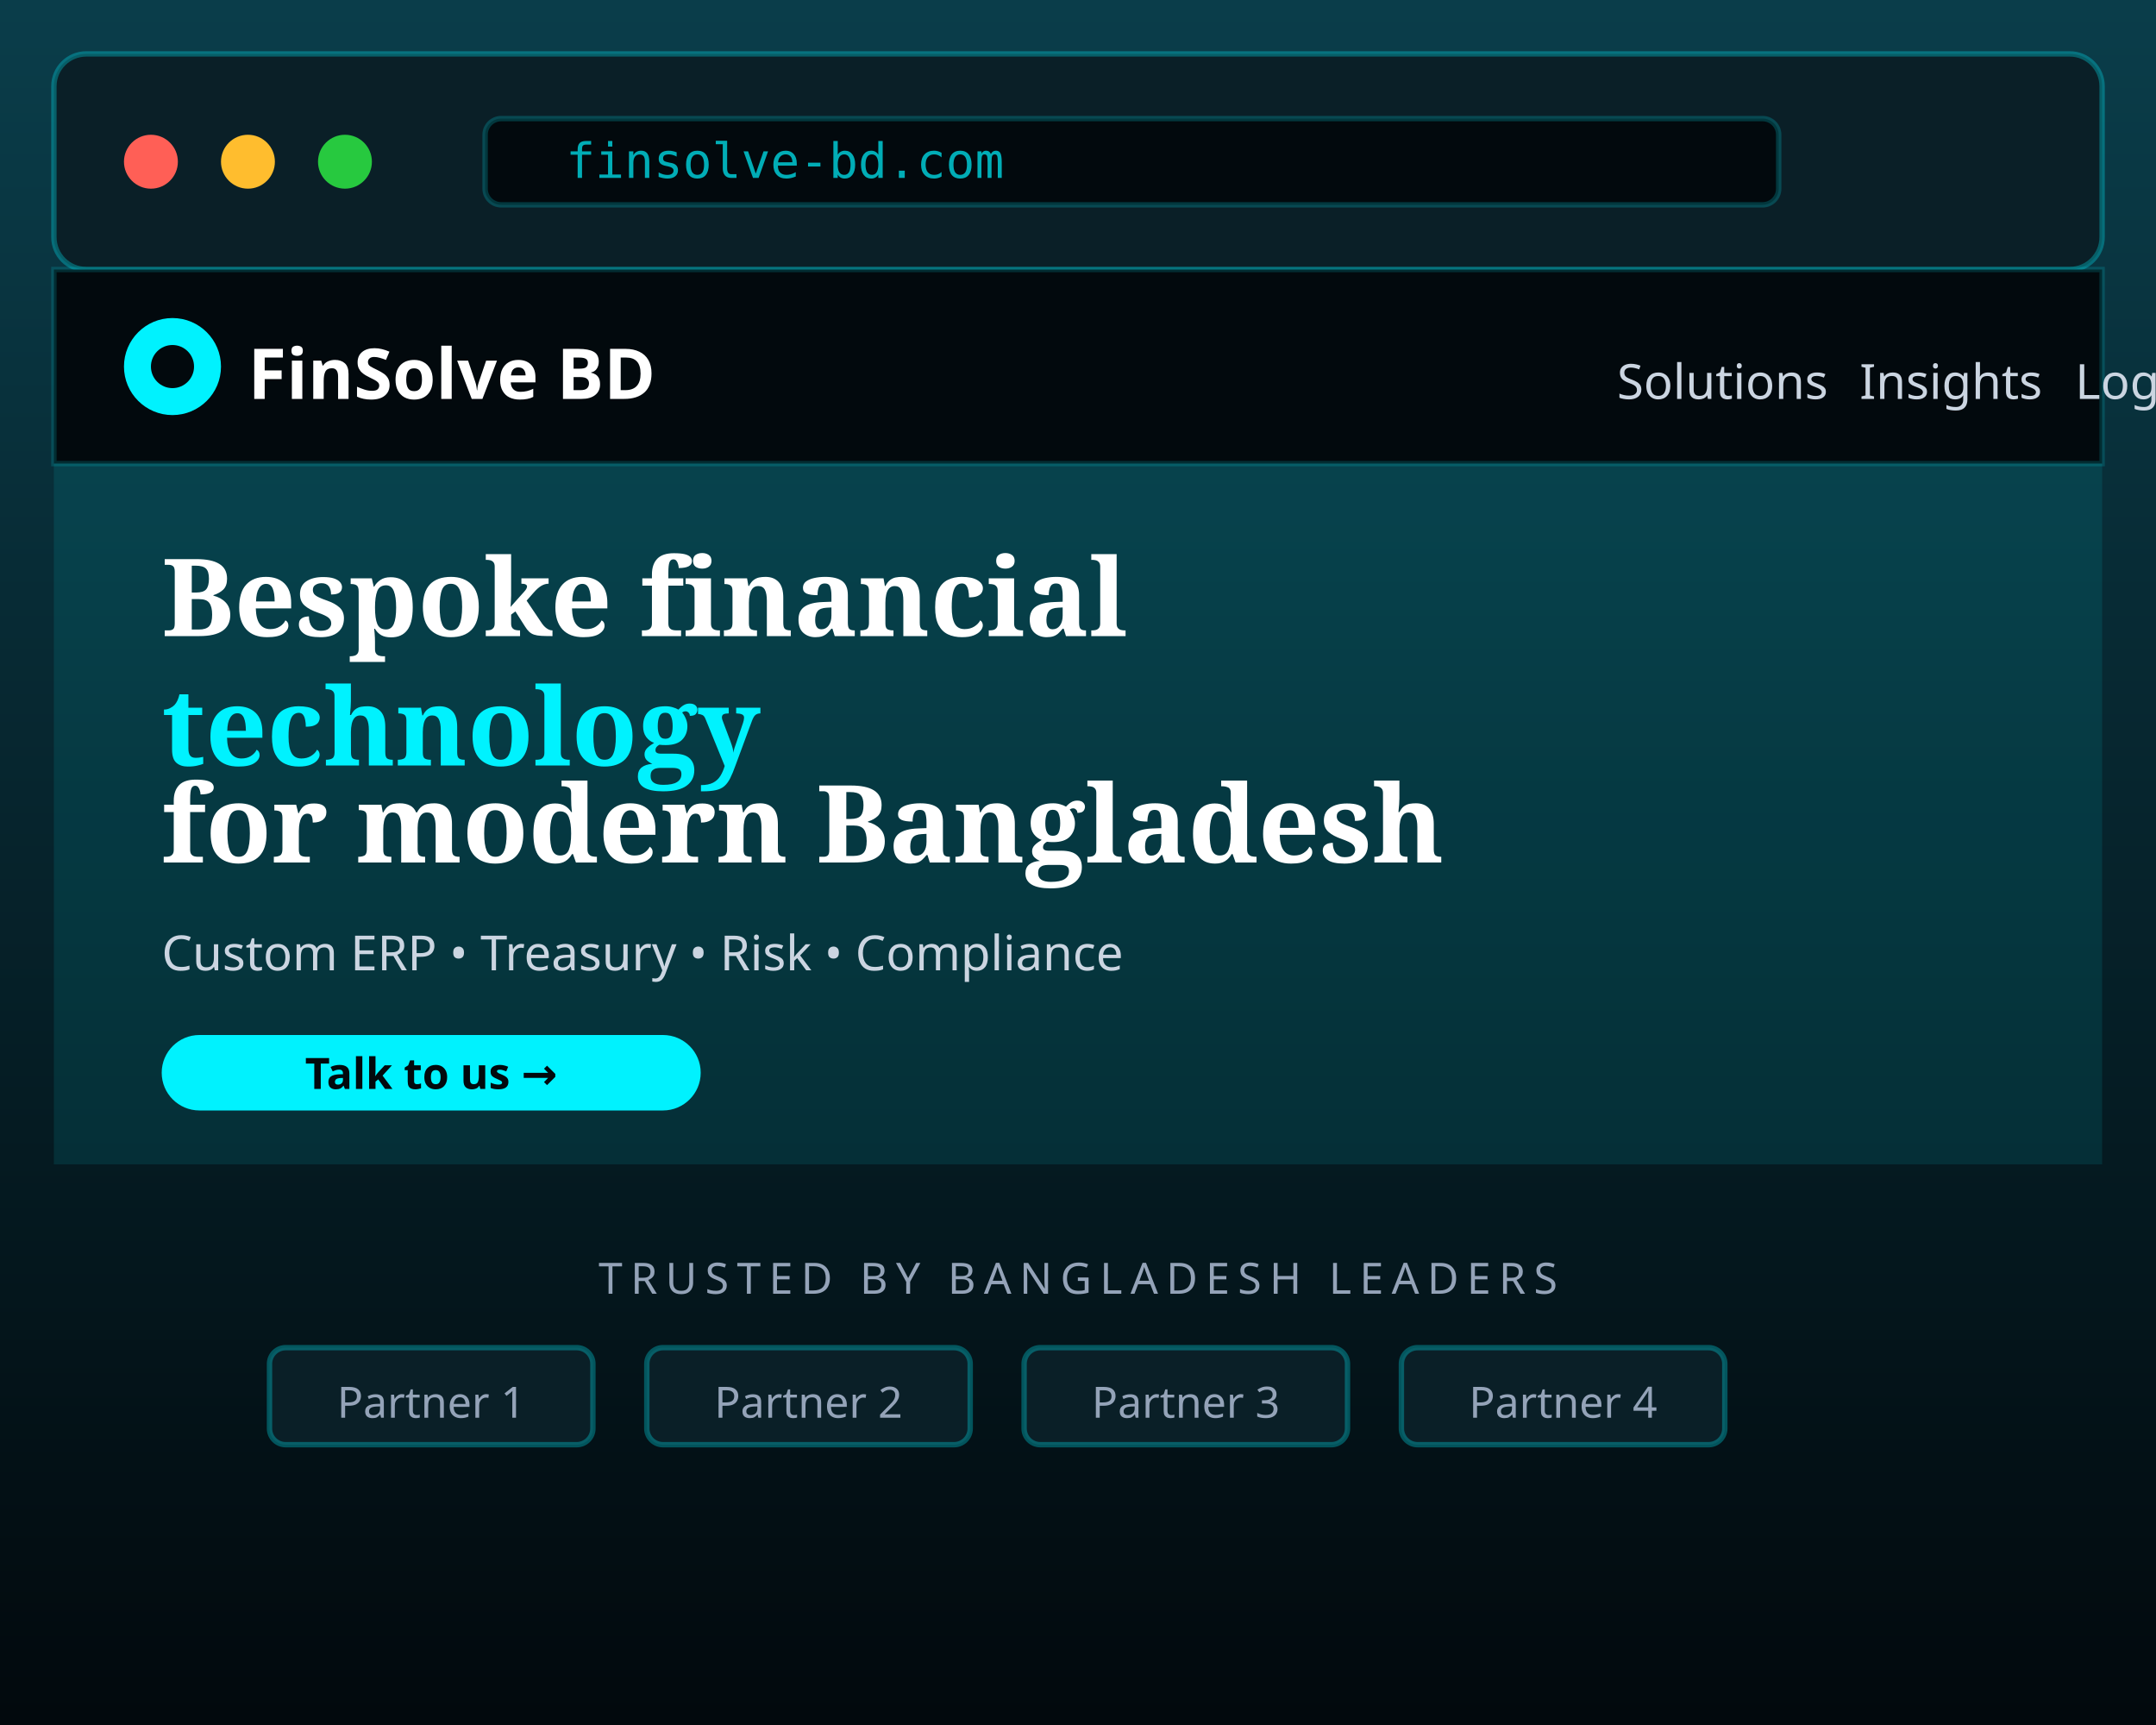
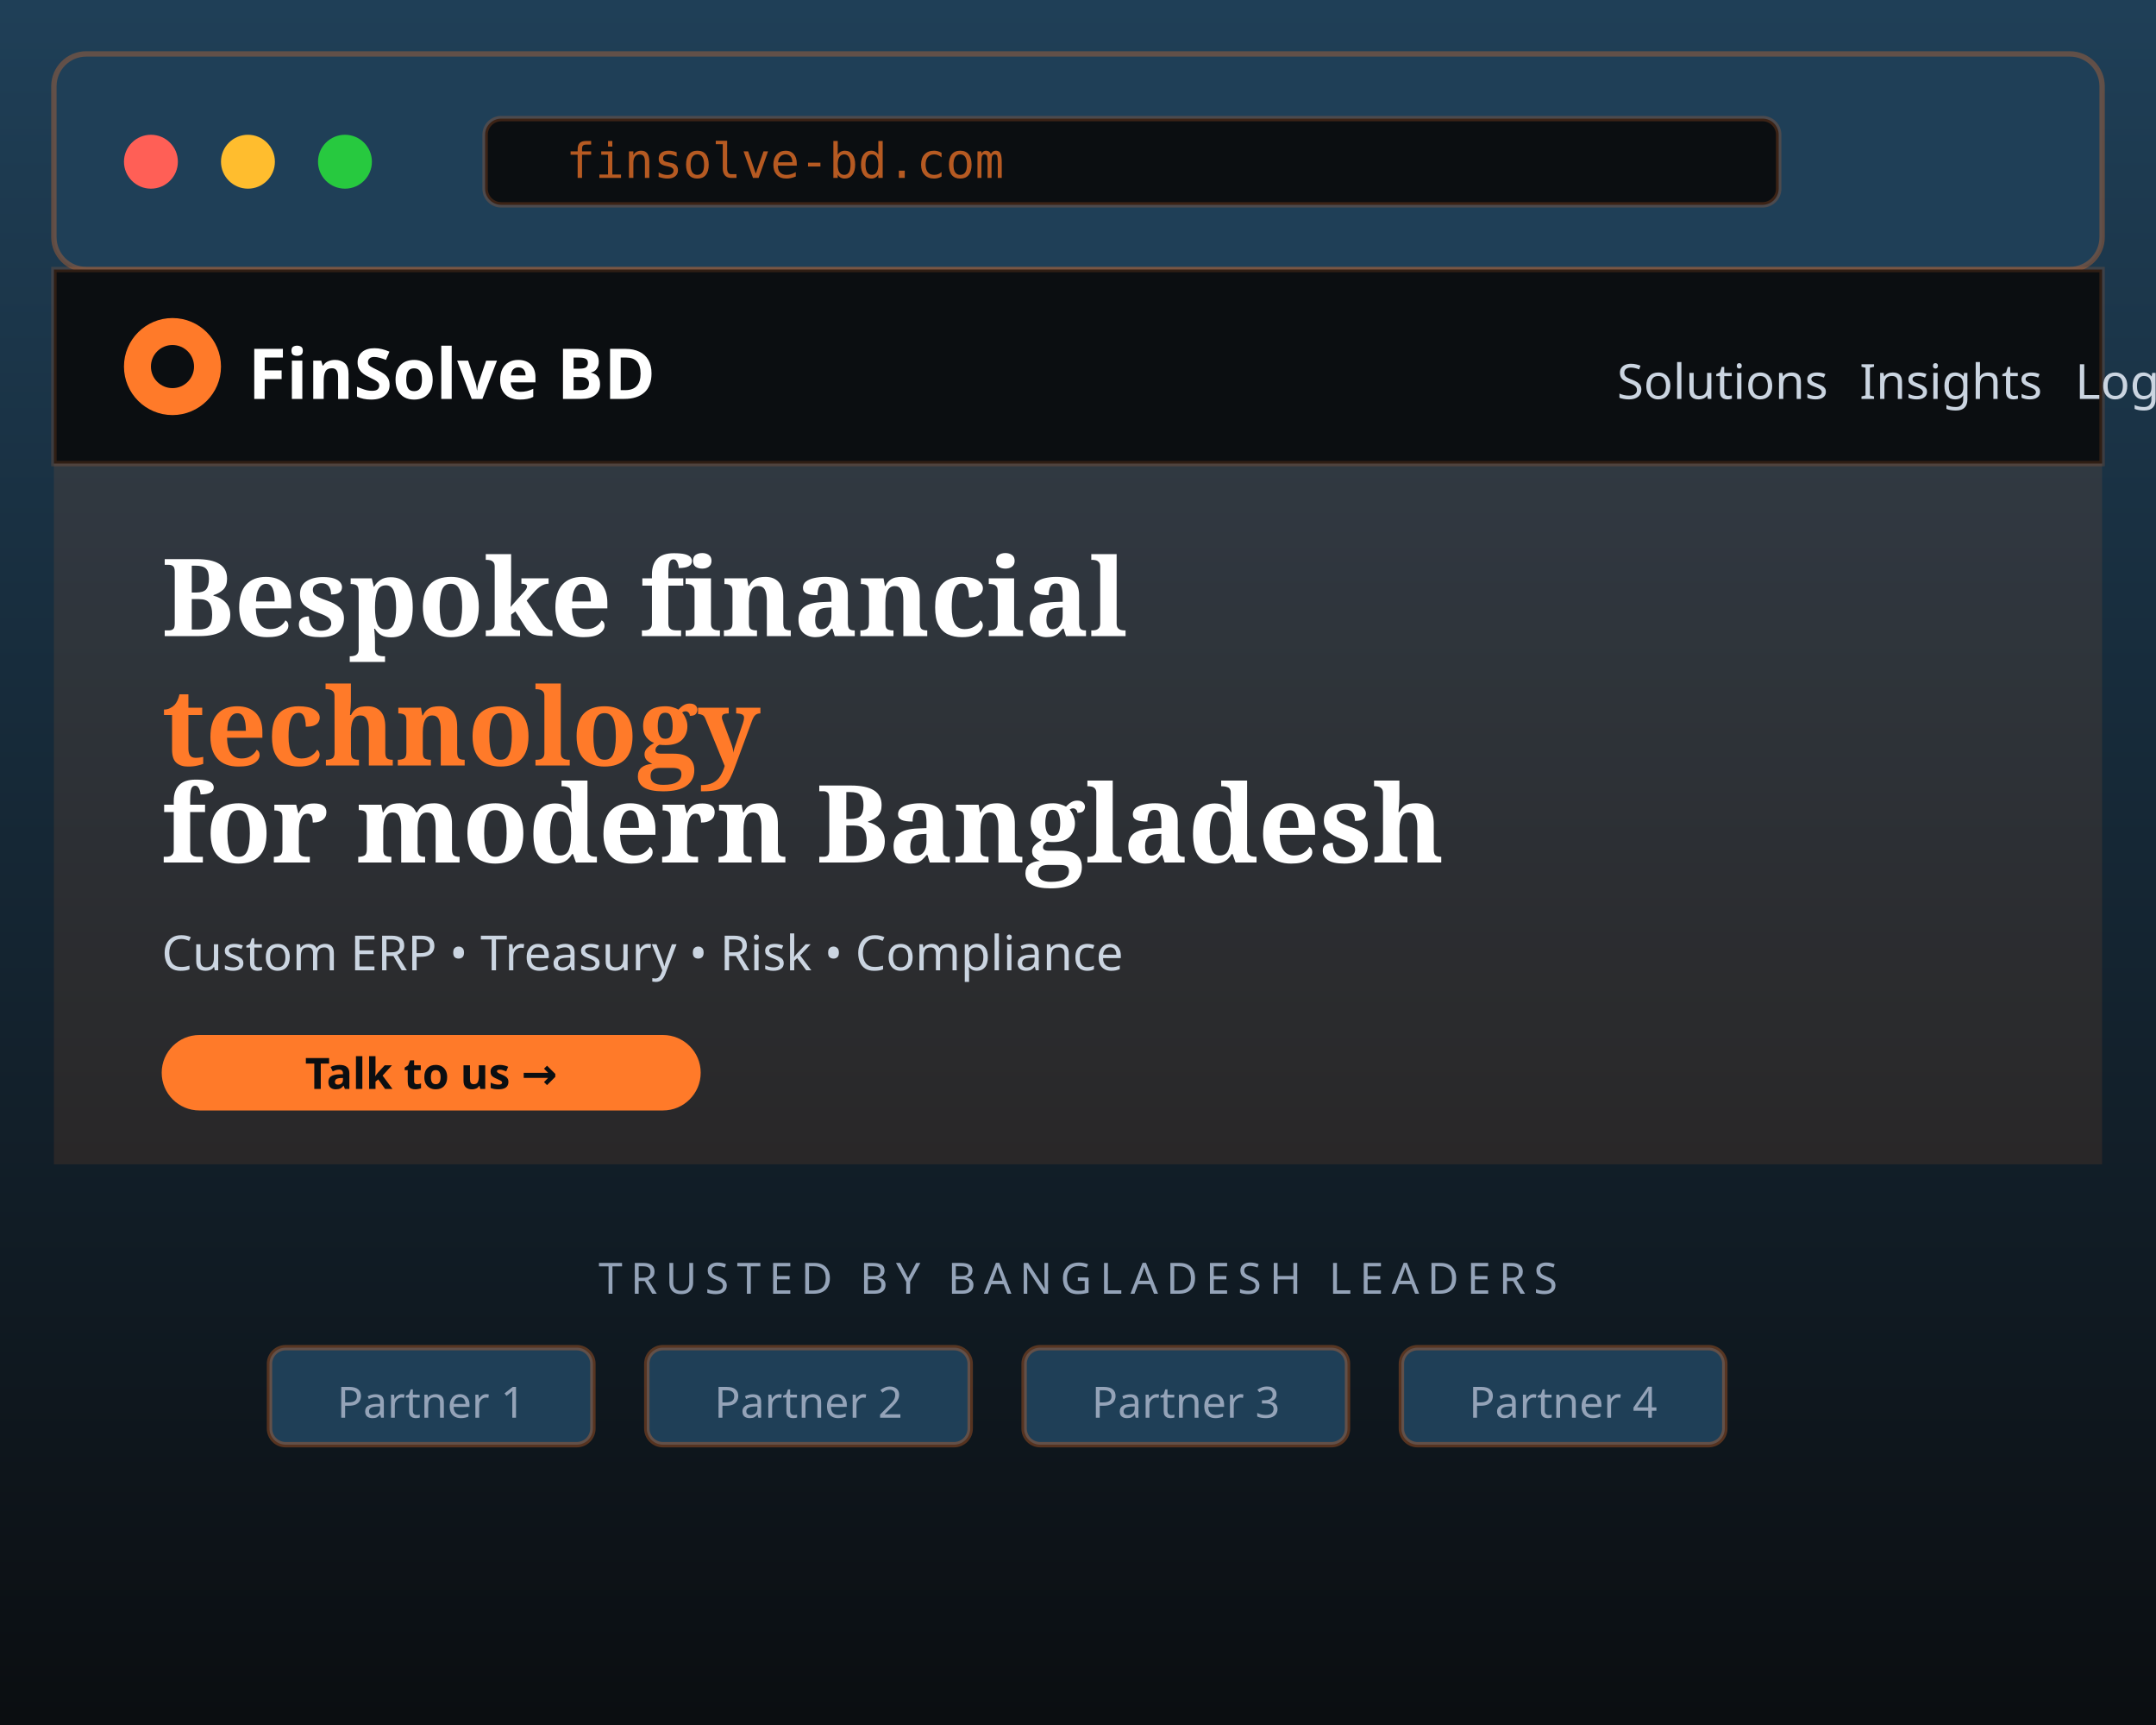
<svg xmlns="http://www.w3.org/2000/svg" viewBox="0 0 400 320">
  <defs>
    <linearGradient id="bg-cw" x1="0" y1="0" x2="0" y2="1">
-       <stop offset="0%" stop-color="#0a3d4a" />
-       <stop offset="100%" stop-color="#02090d" />
+       <stop offset="0%" stop-color="#1f3f57" />
+       <stop offset="100%" stop-color="#0b0e11" />
    </linearGradient>
  </defs>
  <rect width="400" height="320" fill="url(#bg-cw)" />
-   <rect x="10" y="10" width="380" height="40" rx="6" fill="#0a1f27" stroke="#00f2fe" stroke-opacity="0.3" />
+   <rect x="10" y="10" width="380" height="40" rx="6" fill="#1f3f57" stroke="#ff7a29" stroke-opacity="0.3" />
  <circle cx="28" cy="30" r="5" fill="#ff5f56" />
  <circle cx="46" cy="30" r="5" fill="#ffbd2e" />
  <circle cx="64" cy="30" r="5" fill="#27c93f" />
-   <rect x="90" y="22" width="240" height="16" rx="3" fill="#02090d" stroke="#00f2fe" stroke-opacity="0.2" />
-   <text x="105" y="33" font-family="monospace" font-size="9" fill="#00f2fe" opacity="0.7">finsolve-bd.com</text>
-   <rect x="10" y="50" width="380" height="36" fill="#02090d" stroke="#00f2fe" stroke-opacity="0.15" />
+   <rect x="90" y="22" width="240" height="16" rx="3" fill="#0b0e11" stroke="#ff7a29" stroke-opacity="0.2" />
+   <text x="105" y="33" font-family="monospace" font-size="9" fill="#ff7a29" opacity="0.7">finsolve-bd.com</text>
+   <rect x="10" y="50" width="380" height="36" fill="#0b0e11" stroke="#ff7a29" stroke-opacity="0.15" />
  <g transform="translate(22,58)">
-     <circle cx="10" cy="10" r="9" fill="#00f2fe" />
-     <circle cx="10" cy="10" r="4" fill="#02090d" />
+     <circle cx="10" cy="10" r="9" fill="#ff7a29" />
+     <circle cx="10" cy="10" r="4" fill="#0b0e11" />
  </g>
  <text x="46" y="74" font-family="sans-serif" font-size="13" font-weight="bold" fill="#ffffff">FinSolve BD</text>
  <text x="300" y="74" font-family="sans-serif" font-size="9" fill="#cbd5e1">Solutions</text>
  <text x="345" y="74" font-family="sans-serif" font-size="9" fill="#cbd5e1">Insights</text>
  <text x="385" y="74" font-family="sans-serif" font-size="9" fill="#cbd5e1">Login</text>
-   <rect x="10" y="86" width="380" height="130" fill="#00f2fe" fill-opacity="0.1" />
+   <rect x="10" y="86" width="380" height="130" fill="#ff7a29" fill-opacity="0.1" />
  <text x="30" y="118" font-family="serif" font-size="20" font-weight="bold" fill="#ffffff">Bespoke financial</text>
-   <text x="30" y="142" font-family="serif" font-size="20" font-weight="bold" fill="#00f2fe">technology</text>
+   <text x="30" y="142" font-family="serif" font-size="20" font-weight="bold" fill="#ff7a29">technology</text>
  <text x="30" y="160" font-family="serif" font-size="20" font-weight="bold" fill="#ffffff">for modern Bangladesh</text>
  <text x="30" y="180" font-family="sans-serif" font-size="9" fill="#cbd5e1">Custom ERP • Treasury • Risk • Compliance</text>
-   <rect x="30" y="192" width="100" height="14" rx="7" fill="#00f2fe" />
-   <text x="80" y="202" text-anchor="middle" font-family="sans-serif" font-size="8" font-weight="bold" fill="#02090d">Talk to us →</text>
+   <rect x="30" y="192" width="100" height="14" rx="7" fill="#ff7a29" />
+   <text x="80" y="202" text-anchor="middle" font-family="sans-serif" font-size="8" font-weight="bold" fill="#0b0e11">Talk to us →</text>
  <text x="200" y="240" text-anchor="middle" font-family="sans-serif" font-size="8" letter-spacing="1.5" fill="#94a3b8">TRUSTED BY BANGLADESH LEADERS</text>
  <g transform="translate(50,250)">
-     <rect width="60" height="18" rx="3" fill="#0a1f27" stroke="#00f2fe" stroke-opacity="0.3" />
+     <rect width="60" height="18" rx="3" fill="#1f3f57" stroke="#ff7a29" stroke-opacity="0.3" />
    <text x="30" y="13" text-anchor="middle" font-family="sans-serif" font-size="8" fill="#94a3b8">Partner 1</text>
-     <rect x="70" width="60" height="18" rx="3" fill="#0a1f27" stroke="#00f2fe" stroke-opacity="0.3" />
+     <rect x="70" width="60" height="18" rx="3" fill="#1f3f57" stroke="#ff7a29" stroke-opacity="0.3" />
    <text x="100" y="13" text-anchor="middle" font-family="sans-serif" font-size="8" fill="#94a3b8">Partner 2</text>
-     <rect x="140" width="60" height="18" rx="3" fill="#0a1f27" stroke="#00f2fe" stroke-opacity="0.3" />
+     <rect x="140" width="60" height="18" rx="3" fill="#1f3f57" stroke="#ff7a29" stroke-opacity="0.3" />
    <text x="170" y="13" text-anchor="middle" font-family="sans-serif" font-size="8" fill="#94a3b8">Partner 3</text>
-     <rect x="210" width="60" height="18" rx="3" fill="#0a1f27" stroke="#00f2fe" stroke-opacity="0.3" />
+     <rect x="210" width="60" height="18" rx="3" fill="#1f3f57" stroke="#ff7a29" stroke-opacity="0.3" />
    <text x="240" y="13" text-anchor="middle" font-family="sans-serif" font-size="8" fill="#94a3b8">Partner 4</text>
  </g>
</svg>
